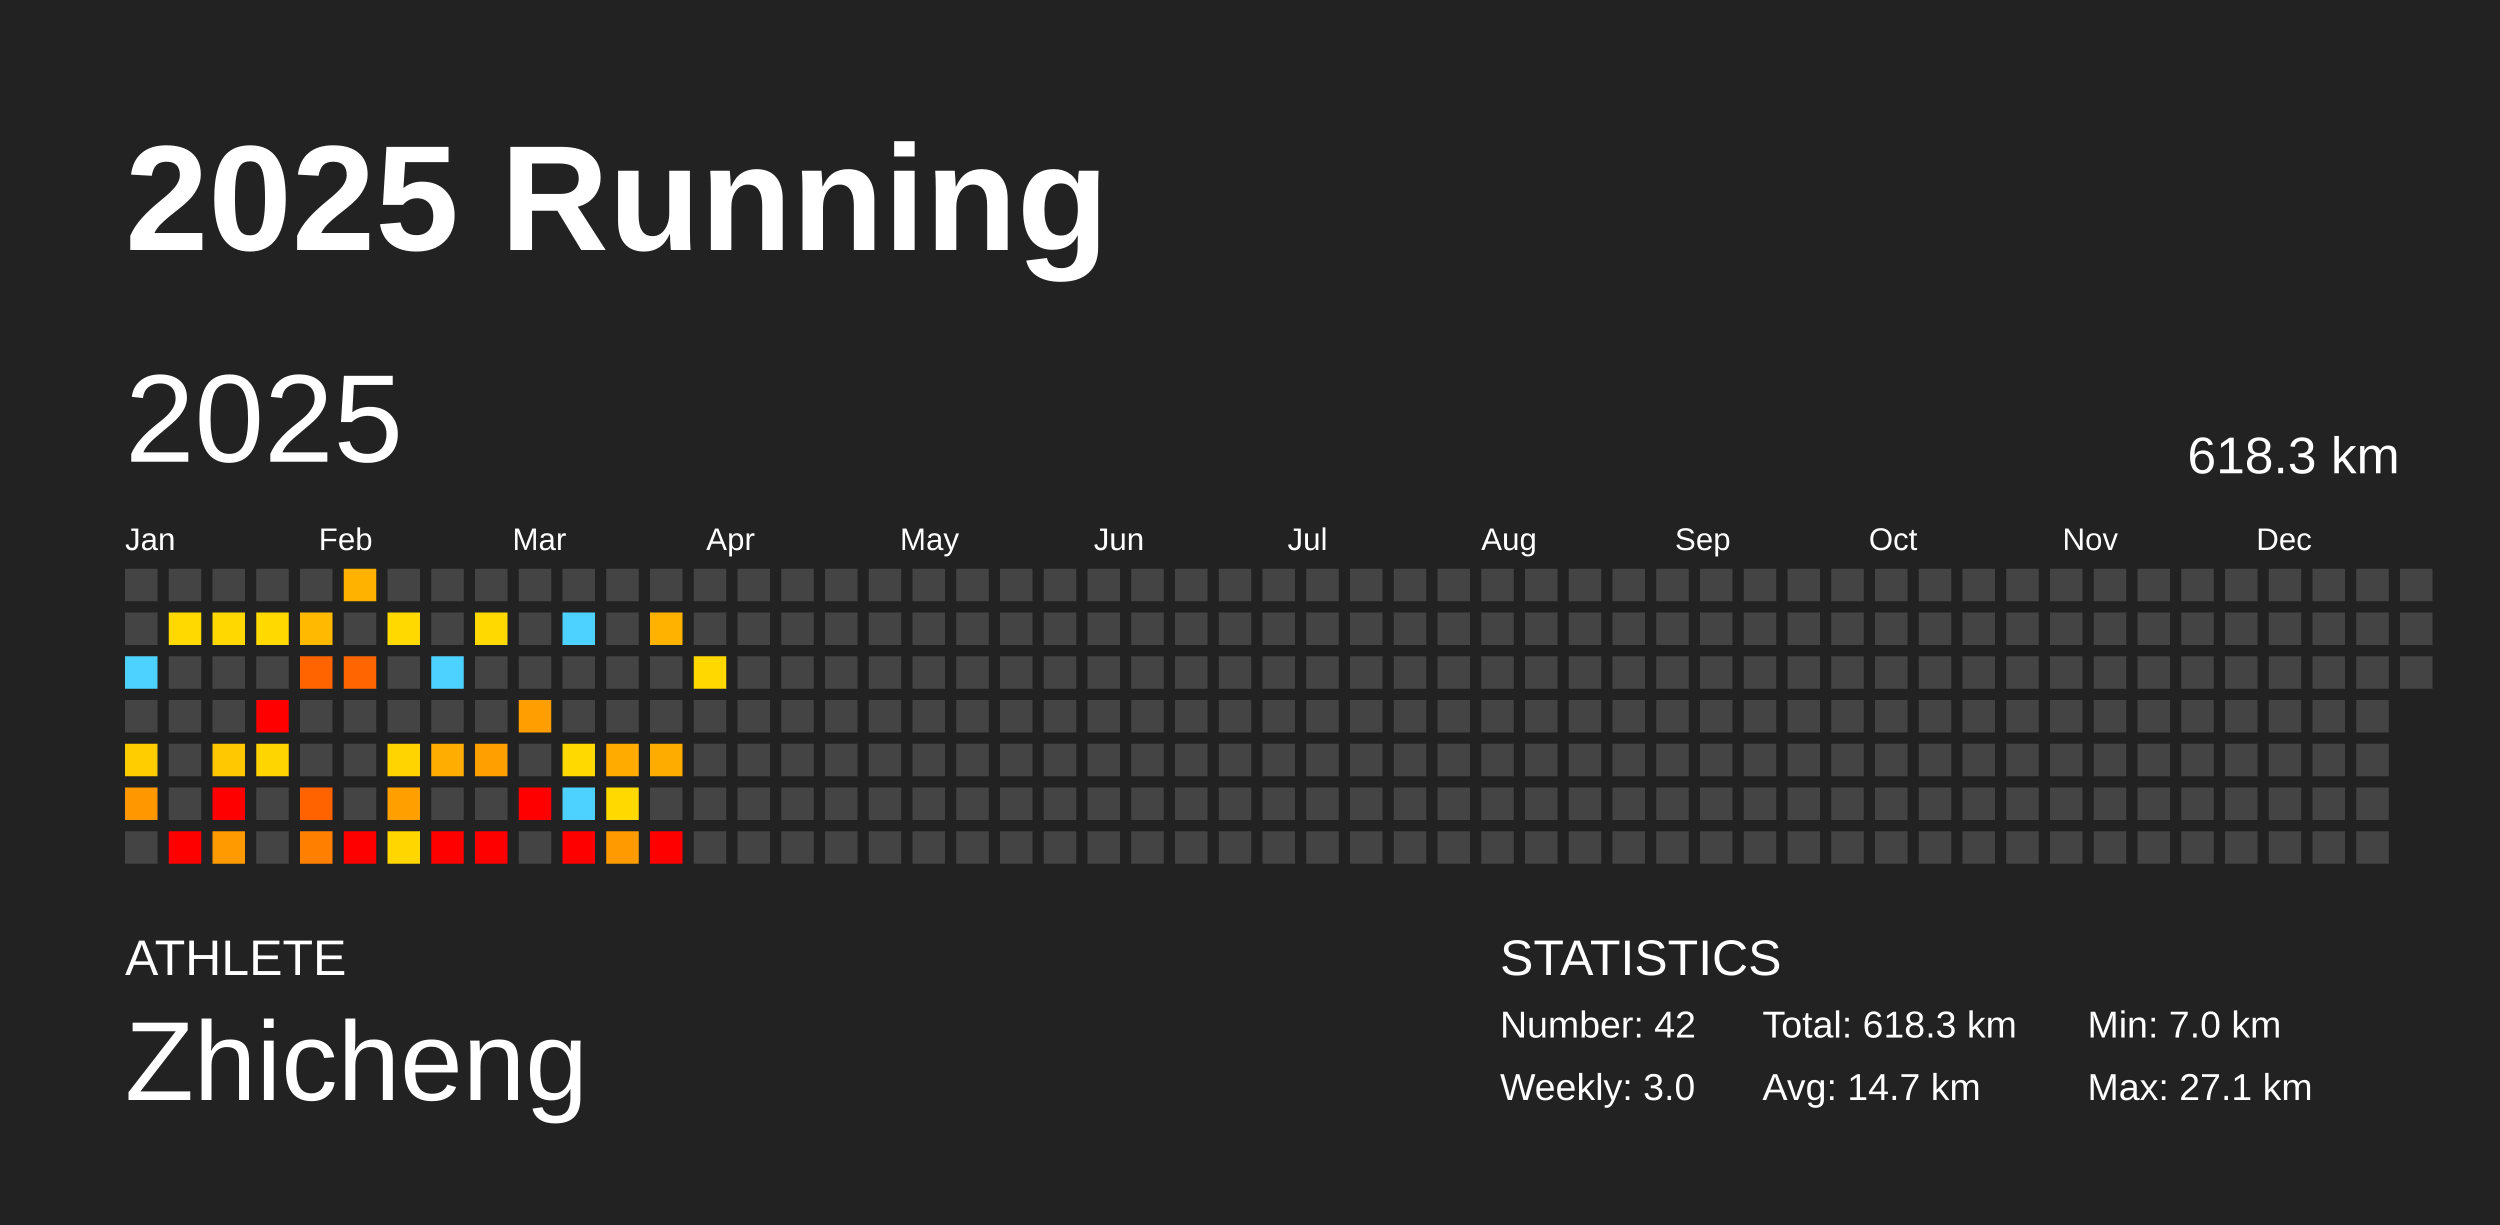
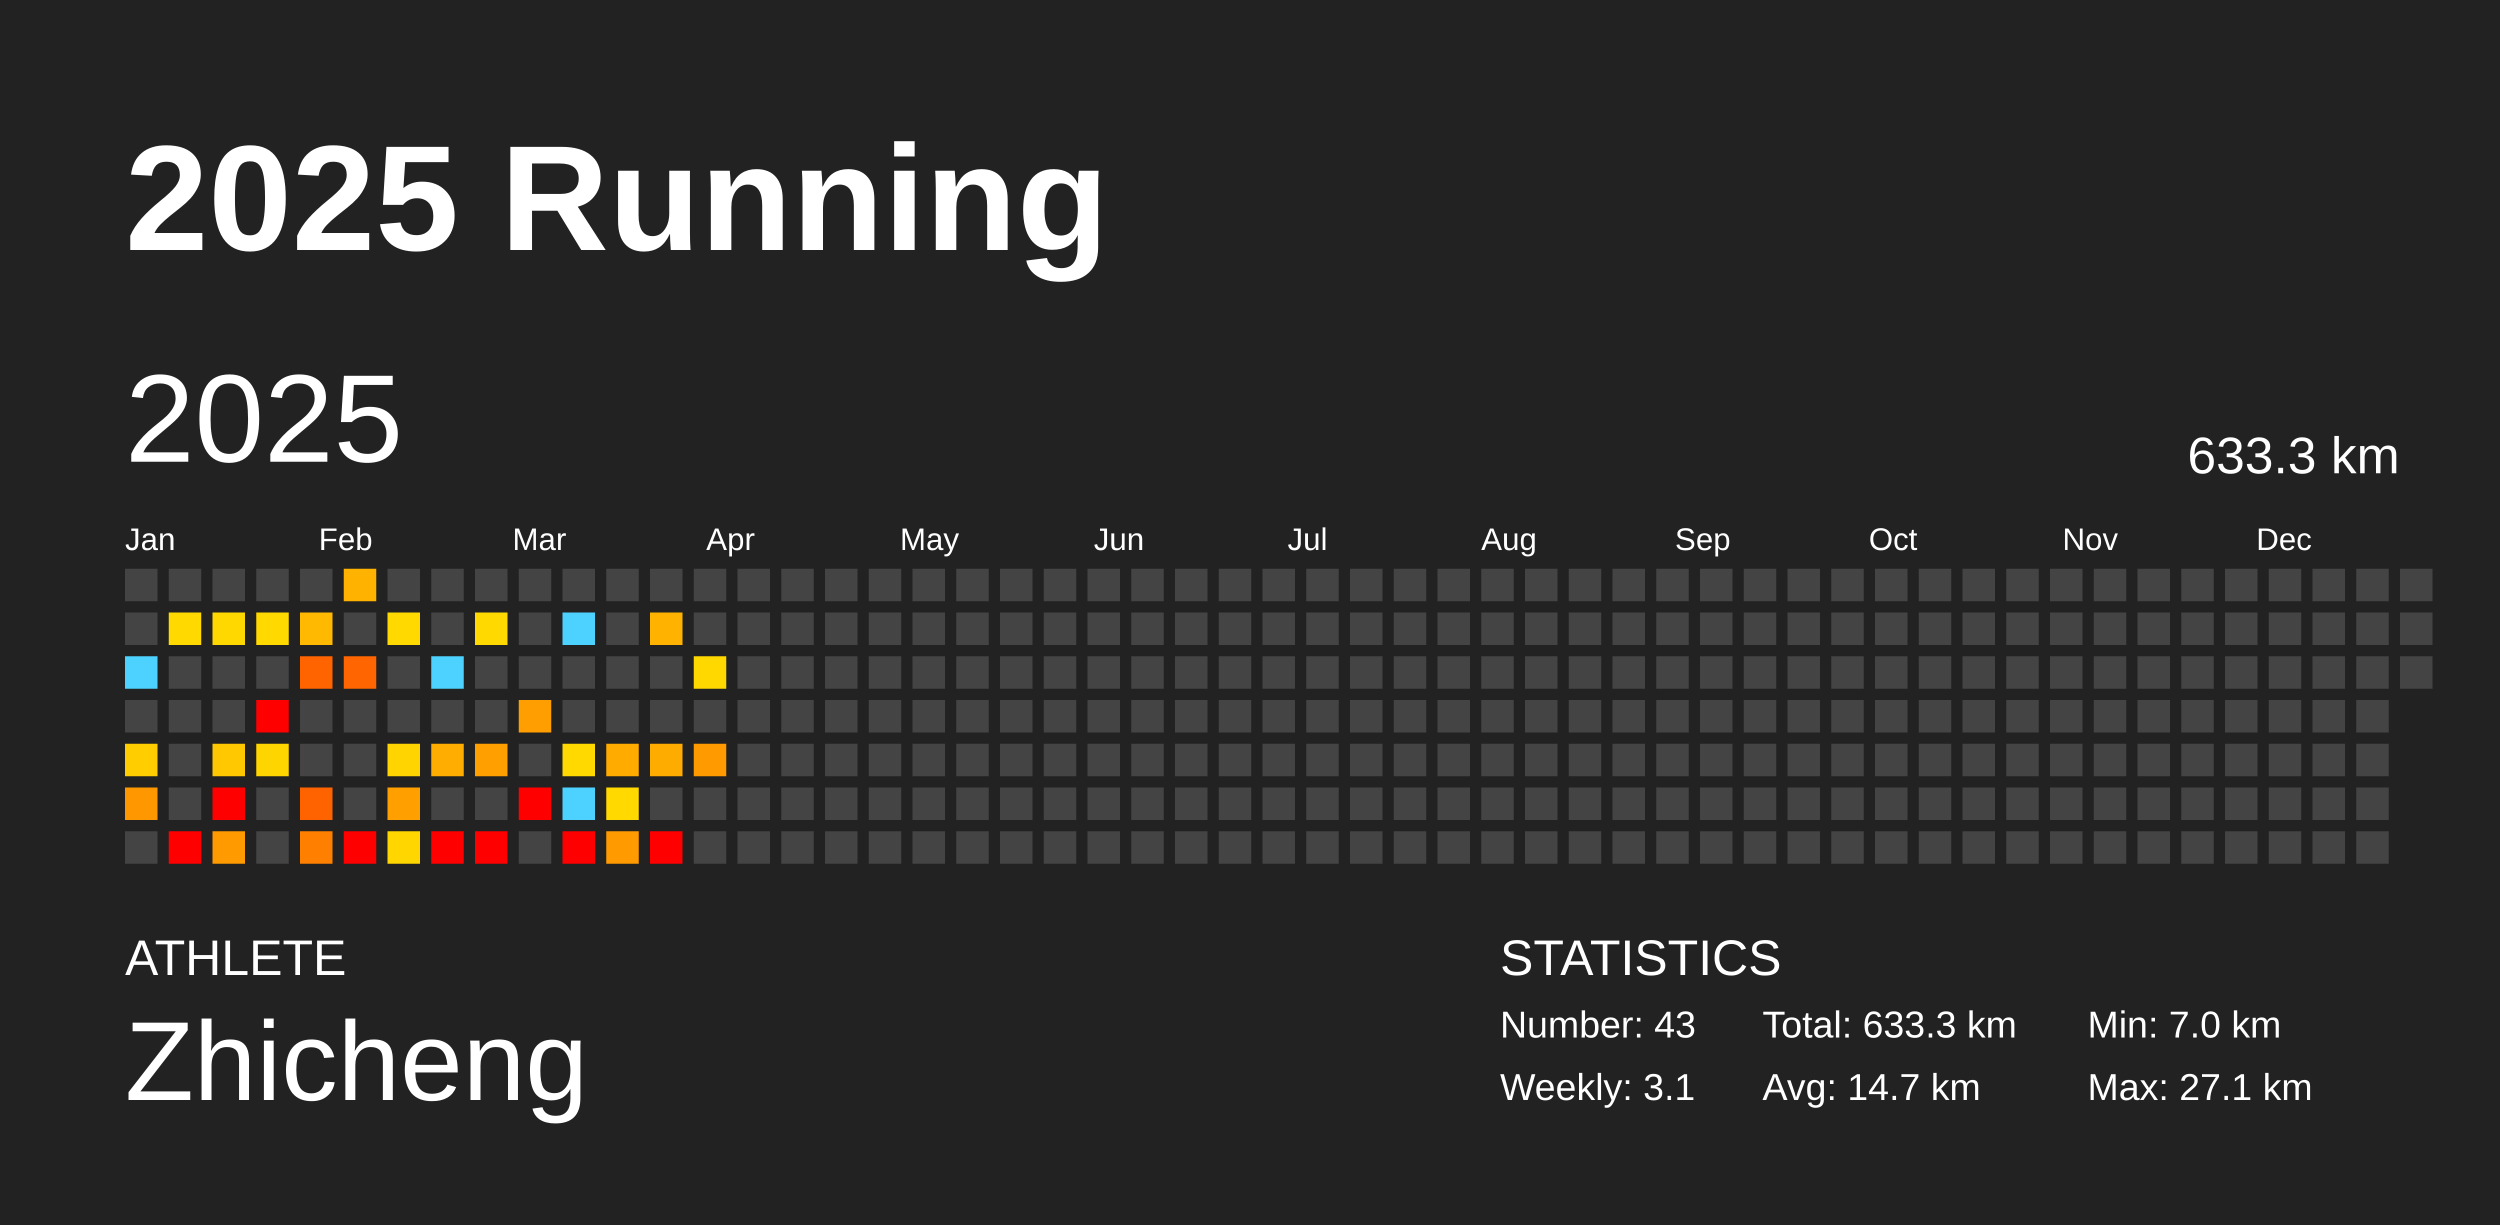
<svg xmlns="http://www.w3.org/2000/svg" baseProfile="full" height="98mm" version="1.1" viewBox="0,0,200,98" width="200mm">
  <defs />
  <rect fill="#222222" height="98" width="200" x="0" y="0" />
  <text fill="#FFFFFF" style="font-size:12px; font-family:Arial; font-weight:bold;" x="10" y="20">2025 Running</text>
  <text fill="#FFFFFF" style="font-size:4px; font-family:Arial" x="10" y="78">ATHLETE</text>
  <text fill="#FFFFFF" style="font-size:9px; font-family:Arial" x="10" y="88">Zhicheng</text>
  <text fill="#FFFFFF" style="font-size:4px; font-family:Arial" x="120" y="78">STATISTICS</text>
-   <text fill="#FFFFFF" style="font-size:3px; font-family:Arial" x="120" y="83">Number: 42</text>
-   <text fill="#FFFFFF" style="font-size:3px; font-family:Arial" x="120" y="88">Weekly: 3.0</text>
-   <text fill="#FFFFFF" style="font-size:3px; font-family:Arial" x="141" y="83">Total: 618.3 km</text>
+   <text fill="#FFFFFF" style="font-size:3px; font-family:Arial" x="120" y="83">Number: 43</text>
+   <text fill="#FFFFFF" style="font-size:3px; font-family:Arial" x="120" y="88">Weekly: 3.1</text>
+   <text fill="#FFFFFF" style="font-size:3px; font-family:Arial" x="141" y="83">Total: 633.3 km</text>
  <text fill="#FFFFFF" style="font-size:3px; font-family:Arial" x="141" y="88">Avg: 14.7 km</text>
  <text fill="#FFFFFF" style="font-size:3px; font-family:Arial" x="167" y="83">Min: 7.0 km</text>
  <text fill="#FFFFFF" style="font-size:3px; font-family:Arial" x="167" y="88">Max: 27.1 km</text>
  <text dominant-baseline="hanging" fill="#FFFFFF" style="font-size:10.0px; font-family:Arial;" x="10" y="30">2025</text>
-   <text dominant-baseline="hanging" fill="#FFFFFF" style="font-size:4.125px; font-family:Arial;" x="175" y="35">618.3 km</text>
+   <text dominant-baseline="hanging" fill="#FFFFFF" style="font-size:4.125px; font-family:Arial;" x="175" y="35">633.3 km</text>
  <text fill="#FFFFFF" style="font-size:2.5px; font-family:Arial" x="10.0" y="44">Jan</text>
  <text fill="#FFFFFF" style="font-size:2.5px; font-family:Arial" x="25.5" y="44">Feb</text>
  <text fill="#FFFFFF" style="font-size:2.5px; font-family:Arial" x="41.0" y="44">Mar</text>
  <text fill="#FFFFFF" style="font-size:2.5px; font-family:Arial" x="56.5" y="44">Apr</text>
  <text fill="#FFFFFF" style="font-size:2.5px; font-family:Arial" x="72.0" y="44">May</text>
  <text fill="#FFFFFF" style="font-size:2.5px; font-family:Arial" x="87.5" y="44">Jun</text>
  <text fill="#FFFFFF" style="font-size:2.5px; font-family:Arial" x="103.0" y="44">Jul</text>
  <text fill="#FFFFFF" style="font-size:2.5px; font-family:Arial" x="118.5" y="44">Aug</text>
  <text fill="#FFFFFF" style="font-size:2.5px; font-family:Arial" x="134.0" y="44">Sep</text>
  <text fill="#FFFFFF" style="font-size:2.5px; font-family:Arial" x="149.5" y="44">Oct</text>
  <text fill="#FFFFFF" style="font-size:2.5px; font-family:Arial" x="165.0" y="44">Nov</text>
  <text fill="#FFFFFF" style="font-size:2.5px; font-family:Arial" x="180.5" y="44">Dec</text>
  <rect fill="#444444" height="2.6" width="2.6" x="10.0" y="45.5" />
  <rect fill="#444444" height="2.6" width="2.6" x="10.0" y="49.0" />
  <rect fill="#4dd2ff" height="2.6" width="2.6" x="10.0" y="52.5" />
  <rect fill="#444444" height="2.6" width="2.6" x="10.0" y="56.0" />
  <rect fill="#ffcd00" height="2.6" width="2.6" x="10.0" y="59.5" />
  <rect fill="#ff9700" height="2.6" width="2.6" x="10.0" y="63.0" />
  <rect fill="#444444" height="2.6" width="2.6" x="10.0" y="66.5" />
  <rect fill="#444444" height="2.6" width="2.6" x="13.5" y="45.5" />
  <rect fill="#ffd900" height="2.6" width="2.6" x="13.5" y="49.0" />
  <rect fill="#444444" height="2.6" width="2.6" x="13.5" y="52.5" />
  <rect fill="#444444" height="2.6" width="2.6" x="13.5" y="56.0" />
  <rect fill="#444444" height="2.6" width="2.6" x="13.5" y="59.5" />
  <rect fill="#444444" height="2.6" width="2.6" x="13.5" y="63.0" />
  <rect fill="red" height="2.6" width="2.6" x="13.5" y="66.5" />
  <rect fill="#444444" height="2.6" width="2.6" x="17.0" y="45.5" />
  <rect fill="#ffd800" height="2.6" width="2.6" x="17.0" y="49.0" />
  <rect fill="#444444" height="2.6" width="2.6" x="17.0" y="52.5" />
  <rect fill="#444444" height="2.6" width="2.6" x="17.0" y="56.0" />
  <rect fill="#ffc800" height="2.6" width="2.6" x="17.0" y="59.5" />
  <rect fill="red" height="2.6" width="2.6" x="17.0" y="63.0" />
  <rect fill="#ff9a00" height="2.6" width="2.6" x="17.0" y="66.5" />
  <rect fill="#444444" height="2.6" width="2.6" x="20.5" y="45.5" />
  <rect fill="#ffd900" height="2.6" width="2.6" x="20.5" y="49.0" />
  <rect fill="#444444" height="2.6" width="2.6" x="20.5" y="52.5" />
  <rect fill="red" height="2.6" width="2.6" x="20.5" y="56.0" />
  <rect fill="#ffd500" height="2.6" width="2.6" x="20.5" y="59.5" />
  <rect fill="#444444" height="2.6" width="2.6" x="20.5" y="63.0" />
  <rect fill="#444444" height="2.6" width="2.6" x="20.5" y="66.5" />
  <rect fill="#444444" height="2.6" width="2.6" x="24.0" y="45.5" />
  <rect fill="#ffb900" height="2.6" width="2.6" x="24.0" y="49.0" />
  <rect fill="#ff6400" height="2.6" width="2.6" x="24.0" y="52.5" />
  <rect fill="#444444" height="2.6" width="2.6" x="24.0" y="56.0" />
  <rect fill="#444444" height="2.6" width="2.6" x="24.0" y="59.5" />
  <rect fill="#ff6300" height="2.6" width="2.6" x="24.0" y="63.0" />
  <rect fill="#ff7f00" height="2.6" width="2.6" x="24.0" y="66.5" />
  <rect fill="#ffb200" height="2.6" width="2.6" x="27.5" y="45.5" />
  <rect fill="#444444" height="2.6" width="2.6" x="27.5" y="49.0" />
  <rect fill="#ff6500" height="2.6" width="2.6" x="27.5" y="52.5" />
  <rect fill="#444444" height="2.6" width="2.6" x="27.5" y="56.0" />
  <rect fill="#444444" height="2.6" width="2.6" x="27.5" y="59.5" />
  <rect fill="#444444" height="2.6" width="2.6" x="27.5" y="63.0" />
  <rect fill="red" height="2.6" width="2.6" x="27.5" y="66.5" />
  <rect fill="#444444" height="2.6" width="2.6" x="31.0" y="45.5" />
  <rect fill="#ffd900" height="2.6" width="2.6" x="31.0" y="49.0" />
  <rect fill="#444444" height="2.6" width="2.6" x="31.0" y="52.5" />
  <rect fill="#444444" height="2.6" width="2.6" x="31.0" y="56.0" />
  <rect fill="#ffd400" height="2.6" width="2.6" x="31.0" y="59.5" />
  <rect fill="#ff9f00" height="2.6" width="2.6" x="31.0" y="63.0" />
  <rect fill="#ffd600" height="2.6" width="2.6" x="31.0" y="66.5" />
  <rect fill="#444444" height="2.6" width="2.6" x="34.5" y="45.5" />
  <rect fill="#444444" height="2.6" width="2.6" x="34.5" y="49.0" />
  <rect fill="#4dd2ff" height="2.6" width="2.6" x="34.5" y="52.5" />
  <rect fill="#444444" height="2.6" width="2.6" x="34.5" y="56.0" />
  <rect fill="#ffad00" height="2.6" width="2.6" x="34.5" y="59.5" />
  <rect fill="#444444" height="2.6" width="2.6" x="34.5" y="63.0" />
  <rect fill="red" height="2.6" width="2.6" x="34.5" y="66.5" />
  <rect fill="#444444" height="2.6" width="2.6" x="38.0" y="45.5" />
  <rect fill="#ffd900" height="2.6" width="2.6" x="38.0" y="49.0" />
  <rect fill="#444444" height="2.6" width="2.6" x="38.0" y="52.5" />
  <rect fill="#444444" height="2.6" width="2.6" x="38.0" y="56.0" />
  <rect fill="#ffa000" height="2.6" width="2.6" x="38.0" y="59.5" />
  <rect fill="#444444" height="2.6" width="2.6" x="38.0" y="63.0" />
  <rect fill="red" height="2.6" width="2.6" x="38.0" y="66.5" />
  <rect fill="#444444" height="2.6" width="2.6" x="41.5" y="45.5" />
  <rect fill="#444444" height="2.6" width="2.6" x="41.5" y="49.0" />
  <rect fill="#444444" height="2.6" width="2.6" x="41.5" y="52.5" />
  <rect fill="#ff9e00" height="2.6" width="2.6" x="41.5" y="56.0" />
  <rect fill="#444444" height="2.6" width="2.6" x="41.5" y="59.5" />
  <rect fill="red" height="2.6" width="2.6" x="41.5" y="63.0" />
  <rect fill="#444444" height="2.6" width="2.6" x="41.5" y="66.5" />
  <rect fill="#444444" height="2.6" width="2.6" x="45.0" y="45.5" />
  <rect fill="#4dd2ff" height="2.6" width="2.6" x="45.0" y="49.0" />
  <rect fill="#444444" height="2.6" width="2.6" x="45.0" y="52.5" />
  <rect fill="#444444" height="2.6" width="2.6" x="45.0" y="56.0" />
  <rect fill="#ffd900" height="2.6" width="2.6" x="45.0" y="59.5" />
  <rect fill="#4dd2ff" height="2.6" width="2.6" x="45.0" y="63.0" />
  <rect fill="red" height="2.6" width="2.6" x="45.0" y="66.5" />
  <rect fill="#444444" height="2.6" width="2.6" x="48.5" y="45.5" />
  <rect fill="#444444" height="2.6" width="2.6" x="48.5" y="49.0" />
  <rect fill="#444444" height="2.6" width="2.6" x="48.5" y="52.5" />
  <rect fill="#444444" height="2.6" width="2.6" x="48.5" y="56.0" />
  <rect fill="#ffab00" height="2.6" width="2.6" x="48.5" y="59.5" />
  <rect fill="#ffd900" height="2.6" width="2.6" x="48.5" y="63.0" />
  <rect fill="#ff9b00" height="2.6" width="2.6" x="48.5" y="66.5" />
  <rect fill="#444444" height="2.6" width="2.6" x="52.0" y="45.5" />
  <rect fill="#ffb300" height="2.6" width="2.6" x="52.0" y="49.0" />
  <rect fill="#444444" height="2.6" width="2.6" x="52.0" y="52.5" />
  <rect fill="#444444" height="2.6" width="2.6" x="52.0" y="56.0" />
  <rect fill="#ffac00" height="2.6" width="2.6" x="52.0" y="59.5" />
  <rect fill="#444444" height="2.6" width="2.6" x="52.0" y="63.0" />
  <rect fill="red" height="2.6" width="2.6" x="52.0" y="66.5" />
  <rect fill="#444444" height="2.6" width="2.6" x="55.5" y="45.5" />
  <rect fill="#444444" height="2.6" width="2.6" x="55.5" y="49.0" />
  <rect fill="#ffd800" height="2.6" width="2.6" x="55.5" y="52.5" />
  <rect fill="#444444" height="2.6" width="2.6" x="55.5" y="56.0" />
-   <rect fill="#444444" height="2.6" width="2.6" x="55.5" y="59.5" />
+   <rect fill="#ff9a00" height="2.6" width="2.6" x="55.5" y="59.5" />
  <rect fill="#444444" height="2.6" width="2.6" x="55.5" y="63.0" />
  <rect fill="#444444" height="2.6" width="2.6" x="55.5" y="66.5" />
  <rect fill="#444444" height="2.6" width="2.6" x="59.0" y="45.5" />
  <rect fill="#444444" height="2.6" width="2.6" x="59.0" y="49.0" />
  <rect fill="#444444" height="2.6" width="2.6" x="59.0" y="52.5" />
  <rect fill="#444444" height="2.6" width="2.6" x="59.0" y="56.0" />
  <rect fill="#444444" height="2.6" width="2.6" x="59.0" y="59.5" />
  <rect fill="#444444" height="2.6" width="2.6" x="59.0" y="63.0" />
  <rect fill="#444444" height="2.6" width="2.6" x="59.0" y="66.5" />
  <rect fill="#444444" height="2.6" width="2.6" x="62.5" y="45.5" />
  <rect fill="#444444" height="2.6" width="2.6" x="62.5" y="49.0" />
  <rect fill="#444444" height="2.6" width="2.6" x="62.5" y="52.5" />
  <rect fill="#444444" height="2.6" width="2.6" x="62.5" y="56.0" />
  <rect fill="#444444" height="2.6" width="2.6" x="62.5" y="59.5" />
  <rect fill="#444444" height="2.6" width="2.6" x="62.5" y="63.0" />
  <rect fill="#444444" height="2.6" width="2.6" x="62.5" y="66.5" />
  <rect fill="#444444" height="2.6" width="2.6" x="66.0" y="45.5" />
  <rect fill="#444444" height="2.6" width="2.6" x="66.0" y="49.0" />
  <rect fill="#444444" height="2.6" width="2.6" x="66.0" y="52.5" />
  <rect fill="#444444" height="2.6" width="2.6" x="66.0" y="56.0" />
  <rect fill="#444444" height="2.6" width="2.6" x="66.0" y="59.5" />
  <rect fill="#444444" height="2.6" width="2.6" x="66.0" y="63.0" />
  <rect fill="#444444" height="2.6" width="2.6" x="66.0" y="66.5" />
  <rect fill="#444444" height="2.6" width="2.6" x="69.5" y="45.5" />
  <rect fill="#444444" height="2.6" width="2.6" x="69.5" y="49.0" />
  <rect fill="#444444" height="2.6" width="2.6" x="69.5" y="52.5" />
  <rect fill="#444444" height="2.6" width="2.6" x="69.5" y="56.0" />
  <rect fill="#444444" height="2.6" width="2.6" x="69.5" y="59.5" />
  <rect fill="#444444" height="2.6" width="2.6" x="69.5" y="63.0" />
  <rect fill="#444444" height="2.6" width="2.6" x="69.5" y="66.5" />
  <rect fill="#444444" height="2.6" width="2.6" x="73.0" y="45.5" />
  <rect fill="#444444" height="2.6" width="2.6" x="73.0" y="49.0" />
  <rect fill="#444444" height="2.6" width="2.6" x="73.0" y="52.5" />
  <rect fill="#444444" height="2.6" width="2.6" x="73.0" y="56.0" />
  <rect fill="#444444" height="2.6" width="2.6" x="73.0" y="59.5" />
  <rect fill="#444444" height="2.6" width="2.6" x="73.0" y="63.0" />
  <rect fill="#444444" height="2.6" width="2.6" x="73.0" y="66.5" />
  <rect fill="#444444" height="2.6" width="2.6" x="76.5" y="45.5" />
  <rect fill="#444444" height="2.6" width="2.6" x="76.5" y="49.0" />
  <rect fill="#444444" height="2.6" width="2.6" x="76.5" y="52.5" />
  <rect fill="#444444" height="2.6" width="2.6" x="76.5" y="56.0" />
  <rect fill="#444444" height="2.6" width="2.6" x="76.5" y="59.5" />
  <rect fill="#444444" height="2.6" width="2.6" x="76.5" y="63.0" />
  <rect fill="#444444" height="2.6" width="2.6" x="76.5" y="66.5" />
  <rect fill="#444444" height="2.6" width="2.6" x="80.0" y="45.5" />
  <rect fill="#444444" height="2.6" width="2.6" x="80.0" y="49.0" />
  <rect fill="#444444" height="2.6" width="2.6" x="80.0" y="52.5" />
  <rect fill="#444444" height="2.6" width="2.6" x="80.0" y="56.0" />
  <rect fill="#444444" height="2.6" width="2.6" x="80.0" y="59.5" />
  <rect fill="#444444" height="2.6" width="2.6" x="80.0" y="63.0" />
  <rect fill="#444444" height="2.6" width="2.6" x="80.0" y="66.5" />
  <rect fill="#444444" height="2.6" width="2.6" x="83.5" y="45.5" />
  <rect fill="#444444" height="2.6" width="2.6" x="83.5" y="49.0" />
  <rect fill="#444444" height="2.6" width="2.6" x="83.5" y="52.5" />
  <rect fill="#444444" height="2.6" width="2.6" x="83.5" y="56.0" />
  <rect fill="#444444" height="2.6" width="2.6" x="83.5" y="59.5" />
  <rect fill="#444444" height="2.6" width="2.6" x="83.5" y="63.0" />
  <rect fill="#444444" height="2.6" width="2.6" x="83.5" y="66.5" />
  <rect fill="#444444" height="2.6" width="2.6" x="87.0" y="45.5" />
  <rect fill="#444444" height="2.6" width="2.6" x="87.0" y="49.0" />
  <rect fill="#444444" height="2.6" width="2.6" x="87.0" y="52.5" />
  <rect fill="#444444" height="2.6" width="2.6" x="87.0" y="56.0" />
  <rect fill="#444444" height="2.6" width="2.6" x="87.0" y="59.5" />
  <rect fill="#444444" height="2.6" width="2.6" x="87.0" y="63.0" />
  <rect fill="#444444" height="2.6" width="2.6" x="87.0" y="66.5" />
  <rect fill="#444444" height="2.6" width="2.6" x="90.5" y="45.5" />
  <rect fill="#444444" height="2.6" width="2.6" x="90.5" y="49.0" />
  <rect fill="#444444" height="2.6" width="2.6" x="90.5" y="52.5" />
  <rect fill="#444444" height="2.6" width="2.6" x="90.5" y="56.0" />
  <rect fill="#444444" height="2.6" width="2.6" x="90.5" y="59.5" />
  <rect fill="#444444" height="2.6" width="2.6" x="90.5" y="63.0" />
  <rect fill="#444444" height="2.6" width="2.6" x="90.5" y="66.5" />
  <rect fill="#444444" height="2.6" width="2.6" x="94.0" y="45.5" />
  <rect fill="#444444" height="2.6" width="2.6" x="94.0" y="49.0" />
  <rect fill="#444444" height="2.6" width="2.6" x="94.0" y="52.5" />
  <rect fill="#444444" height="2.6" width="2.6" x="94.0" y="56.0" />
  <rect fill="#444444" height="2.6" width="2.6" x="94.0" y="59.5" />
  <rect fill="#444444" height="2.6" width="2.6" x="94.0" y="63.0" />
  <rect fill="#444444" height="2.6" width="2.6" x="94.0" y="66.5" />
  <rect fill="#444444" height="2.6" width="2.6" x="97.5" y="45.5" />
  <rect fill="#444444" height="2.6" width="2.6" x="97.5" y="49.0" />
  <rect fill="#444444" height="2.6" width="2.6" x="97.5" y="52.5" />
  <rect fill="#444444" height="2.6" width="2.6" x="97.5" y="56.0" />
  <rect fill="#444444" height="2.6" width="2.6" x="97.5" y="59.5" />
  <rect fill="#444444" height="2.6" width="2.6" x="97.5" y="63.0" />
  <rect fill="#444444" height="2.6" width="2.6" x="97.5" y="66.5" />
  <rect fill="#444444" height="2.6" width="2.6" x="101.0" y="45.5" />
  <rect fill="#444444" height="2.6" width="2.6" x="101.0" y="49.0" />
  <rect fill="#444444" height="2.6" width="2.6" x="101.0" y="52.5" />
  <rect fill="#444444" height="2.6" width="2.6" x="101.0" y="56.0" />
  <rect fill="#444444" height="2.6" width="2.6" x="101.0" y="59.5" />
  <rect fill="#444444" height="2.6" width="2.6" x="101.0" y="63.0" />
  <rect fill="#444444" height="2.6" width="2.6" x="101.0" y="66.5" />
  <rect fill="#444444" height="2.6" width="2.6" x="104.5" y="45.5" />
  <rect fill="#444444" height="2.6" width="2.6" x="104.5" y="49.0" />
  <rect fill="#444444" height="2.6" width="2.6" x="104.5" y="52.5" />
  <rect fill="#444444" height="2.6" width="2.6" x="104.5" y="56.0" />
  <rect fill="#444444" height="2.6" width="2.6" x="104.5" y="59.5" />
  <rect fill="#444444" height="2.6" width="2.6" x="104.5" y="63.0" />
  <rect fill="#444444" height="2.6" width="2.6" x="104.5" y="66.5" />
  <rect fill="#444444" height="2.6" width="2.6" x="108.0" y="45.5" />
  <rect fill="#444444" height="2.6" width="2.6" x="108.0" y="49.0" />
  <rect fill="#444444" height="2.6" width="2.6" x="108.0" y="52.5" />
  <rect fill="#444444" height="2.6" width="2.6" x="108.0" y="56.0" />
  <rect fill="#444444" height="2.6" width="2.6" x="108.0" y="59.5" />
  <rect fill="#444444" height="2.6" width="2.6" x="108.0" y="63.0" />
  <rect fill="#444444" height="2.6" width="2.6" x="108.0" y="66.5" />
  <rect fill="#444444" height="2.6" width="2.6" x="111.5" y="45.5" />
  <rect fill="#444444" height="2.6" width="2.6" x="111.5" y="49.0" />
  <rect fill="#444444" height="2.6" width="2.6" x="111.5" y="52.5" />
  <rect fill="#444444" height="2.6" width="2.6" x="111.5" y="56.0" />
  <rect fill="#444444" height="2.6" width="2.6" x="111.5" y="59.5" />
  <rect fill="#444444" height="2.6" width="2.6" x="111.5" y="63.0" />
  <rect fill="#444444" height="2.6" width="2.6" x="111.5" y="66.5" />
  <rect fill="#444444" height="2.6" width="2.6" x="115.0" y="45.5" />
  <rect fill="#444444" height="2.6" width="2.6" x="115.0" y="49.0" />
  <rect fill="#444444" height="2.6" width="2.6" x="115.0" y="52.5" />
  <rect fill="#444444" height="2.6" width="2.6" x="115.0" y="56.0" />
  <rect fill="#444444" height="2.6" width="2.6" x="115.0" y="59.5" />
  <rect fill="#444444" height="2.6" width="2.6" x="115.0" y="63.0" />
  <rect fill="#444444" height="2.6" width="2.6" x="115.0" y="66.5" />
  <rect fill="#444444" height="2.6" width="2.6" x="118.5" y="45.5" />
  <rect fill="#444444" height="2.6" width="2.6" x="118.5" y="49.0" />
  <rect fill="#444444" height="2.6" width="2.6" x="118.5" y="52.5" />
  <rect fill="#444444" height="2.6" width="2.6" x="118.5" y="56.0" />
  <rect fill="#444444" height="2.6" width="2.6" x="118.5" y="59.5" />
  <rect fill="#444444" height="2.6" width="2.6" x="118.5" y="63.0" />
  <rect fill="#444444" height="2.6" width="2.6" x="118.5" y="66.5" />
  <rect fill="#444444" height="2.6" width="2.6" x="122.0" y="45.5" />
  <rect fill="#444444" height="2.6" width="2.6" x="122.0" y="49.0" />
  <rect fill="#444444" height="2.6" width="2.6" x="122.0" y="52.5" />
  <rect fill="#444444" height="2.6" width="2.6" x="122.0" y="56.0" />
  <rect fill="#444444" height="2.6" width="2.6" x="122.0" y="59.5" />
  <rect fill="#444444" height="2.6" width="2.6" x="122.0" y="63.0" />
  <rect fill="#444444" height="2.6" width="2.6" x="122.0" y="66.5" />
  <rect fill="#444444" height="2.6" width="2.6" x="125.5" y="45.5" />
  <rect fill="#444444" height="2.6" width="2.6" x="125.5" y="49.0" />
  <rect fill="#444444" height="2.6" width="2.6" x="125.5" y="52.5" />
  <rect fill="#444444" height="2.6" width="2.6" x="125.5" y="56.0" />
  <rect fill="#444444" height="2.6" width="2.6" x="125.5" y="59.5" />
  <rect fill="#444444" height="2.6" width="2.6" x="125.5" y="63.0" />
  <rect fill="#444444" height="2.6" width="2.6" x="125.5" y="66.5" />
  <rect fill="#444444" height="2.6" width="2.6" x="129.0" y="45.5" />
  <rect fill="#444444" height="2.6" width="2.6" x="129.0" y="49.0" />
  <rect fill="#444444" height="2.6" width="2.6" x="129.0" y="52.5" />
  <rect fill="#444444" height="2.6" width="2.6" x="129.0" y="56.0" />
  <rect fill="#444444" height="2.6" width="2.6" x="129.0" y="59.5" />
  <rect fill="#444444" height="2.6" width="2.6" x="129.0" y="63.0" />
  <rect fill="#444444" height="2.6" width="2.6" x="129.0" y="66.5" />
  <rect fill="#444444" height="2.6" width="2.6" x="132.5" y="45.5" />
  <rect fill="#444444" height="2.6" width="2.6" x="132.5" y="49.0" />
  <rect fill="#444444" height="2.6" width="2.6" x="132.5" y="52.5" />
  <rect fill="#444444" height="2.6" width="2.6" x="132.5" y="56.0" />
  <rect fill="#444444" height="2.6" width="2.6" x="132.5" y="59.5" />
  <rect fill="#444444" height="2.6" width="2.6" x="132.5" y="63.0" />
  <rect fill="#444444" height="2.6" width="2.6" x="132.5" y="66.5" />
  <rect fill="#444444" height="2.6" width="2.6" x="136.0" y="45.5" />
  <rect fill="#444444" height="2.6" width="2.6" x="136.0" y="49.0" />
  <rect fill="#444444" height="2.6" width="2.6" x="136.0" y="52.5" />
  <rect fill="#444444" height="2.6" width="2.6" x="136.0" y="56.0" />
  <rect fill="#444444" height="2.6" width="2.6" x="136.0" y="59.5" />
  <rect fill="#444444" height="2.6" width="2.6" x="136.0" y="63.0" />
  <rect fill="#444444" height="2.6" width="2.6" x="136.0" y="66.5" />
  <rect fill="#444444" height="2.6" width="2.6" x="139.5" y="45.5" />
  <rect fill="#444444" height="2.6" width="2.6" x="139.5" y="49.0" />
  <rect fill="#444444" height="2.6" width="2.6" x="139.5" y="52.5" />
  <rect fill="#444444" height="2.6" width="2.6" x="139.5" y="56.0" />
  <rect fill="#444444" height="2.6" width="2.6" x="139.5" y="59.5" />
  <rect fill="#444444" height="2.6" width="2.6" x="139.5" y="63.0" />
  <rect fill="#444444" height="2.6" width="2.6" x="139.5" y="66.5" />
  <rect fill="#444444" height="2.6" width="2.6" x="143.0" y="45.5" />
  <rect fill="#444444" height="2.6" width="2.6" x="143.0" y="49.0" />
  <rect fill="#444444" height="2.6" width="2.6" x="143.0" y="52.5" />
  <rect fill="#444444" height="2.6" width="2.6" x="143.0" y="56.0" />
  <rect fill="#444444" height="2.6" width="2.6" x="143.0" y="59.5" />
  <rect fill="#444444" height="2.6" width="2.6" x="143.0" y="63.0" />
  <rect fill="#444444" height="2.6" width="2.6" x="143.0" y="66.5" />
  <rect fill="#444444" height="2.6" width="2.6" x="146.5" y="45.5" />
  <rect fill="#444444" height="2.6" width="2.6" x="146.5" y="49.0" />
  <rect fill="#444444" height="2.6" width="2.6" x="146.5" y="52.5" />
  <rect fill="#444444" height="2.6" width="2.6" x="146.5" y="56.0" />
  <rect fill="#444444" height="2.6" width="2.6" x="146.5" y="59.5" />
  <rect fill="#444444" height="2.6" width="2.6" x="146.5" y="63.0" />
  <rect fill="#444444" height="2.6" width="2.6" x="146.5" y="66.5" />
  <rect fill="#444444" height="2.6" width="2.6" x="150.0" y="45.5" />
  <rect fill="#444444" height="2.6" width="2.6" x="150.0" y="49.0" />
  <rect fill="#444444" height="2.6" width="2.6" x="150.0" y="52.5" />
  <rect fill="#444444" height="2.6" width="2.6" x="150.0" y="56.0" />
  <rect fill="#444444" height="2.6" width="2.6" x="150.0" y="59.5" />
  <rect fill="#444444" height="2.6" width="2.6" x="150.0" y="63.0" />
  <rect fill="#444444" height="2.6" width="2.6" x="150.0" y="66.5" />
  <rect fill="#444444" height="2.6" width="2.6" x="153.5" y="45.5" />
  <rect fill="#444444" height="2.6" width="2.6" x="153.5" y="49.0" />
  <rect fill="#444444" height="2.6" width="2.6" x="153.5" y="52.5" />
  <rect fill="#444444" height="2.6" width="2.6" x="153.5" y="56.0" />
  <rect fill="#444444" height="2.6" width="2.6" x="153.5" y="59.5" />
  <rect fill="#444444" height="2.6" width="2.6" x="153.5" y="63.0" />
  <rect fill="#444444" height="2.6" width="2.6" x="153.5" y="66.5" />
  <rect fill="#444444" height="2.6" width="2.6" x="157.0" y="45.5" />
  <rect fill="#444444" height="2.6" width="2.6" x="157.0" y="49.0" />
  <rect fill="#444444" height="2.6" width="2.6" x="157.0" y="52.5" />
  <rect fill="#444444" height="2.6" width="2.6" x="157.0" y="56.0" />
  <rect fill="#444444" height="2.6" width="2.6" x="157.0" y="59.5" />
  <rect fill="#444444" height="2.6" width="2.6" x="157.0" y="63.0" />
  <rect fill="#444444" height="2.6" width="2.6" x="157.0" y="66.5" />
  <rect fill="#444444" height="2.6" width="2.6" x="160.5" y="45.5" />
  <rect fill="#444444" height="2.6" width="2.6" x="160.5" y="49.0" />
  <rect fill="#444444" height="2.6" width="2.6" x="160.5" y="52.5" />
  <rect fill="#444444" height="2.6" width="2.6" x="160.5" y="56.0" />
  <rect fill="#444444" height="2.6" width="2.6" x="160.5" y="59.5" />
  <rect fill="#444444" height="2.6" width="2.6" x="160.5" y="63.0" />
  <rect fill="#444444" height="2.6" width="2.6" x="160.5" y="66.5" />
  <rect fill="#444444" height="2.6" width="2.6" x="164.0" y="45.5" />
  <rect fill="#444444" height="2.6" width="2.6" x="164.0" y="49.0" />
  <rect fill="#444444" height="2.6" width="2.6" x="164.0" y="52.5" />
  <rect fill="#444444" height="2.6" width="2.6" x="164.0" y="56.0" />
  <rect fill="#444444" height="2.6" width="2.6" x="164.0" y="59.5" />
  <rect fill="#444444" height="2.6" width="2.6" x="164.0" y="63.0" />
  <rect fill="#444444" height="2.6" width="2.6" x="164.0" y="66.5" />
  <rect fill="#444444" height="2.6" width="2.6" x="167.5" y="45.5" />
  <rect fill="#444444" height="2.6" width="2.6" x="167.5" y="49.0" />
  <rect fill="#444444" height="2.6" width="2.6" x="167.5" y="52.5" />
  <rect fill="#444444" height="2.6" width="2.6" x="167.5" y="56.0" />
  <rect fill="#444444" height="2.6" width="2.6" x="167.5" y="59.5" />
  <rect fill="#444444" height="2.6" width="2.6" x="167.5" y="63.0" />
  <rect fill="#444444" height="2.6" width="2.6" x="167.5" y="66.5" />
  <rect fill="#444444" height="2.6" width="2.6" x="171.0" y="45.5" />
  <rect fill="#444444" height="2.6" width="2.6" x="171.0" y="49.0" />
  <rect fill="#444444" height="2.6" width="2.6" x="171.0" y="52.5" />
  <rect fill="#444444" height="2.6" width="2.6" x="171.0" y="56.0" />
  <rect fill="#444444" height="2.6" width="2.6" x="171.0" y="59.5" />
  <rect fill="#444444" height="2.6" width="2.6" x="171.0" y="63.0" />
  <rect fill="#444444" height="2.6" width="2.6" x="171.0" y="66.5" />
  <rect fill="#444444" height="2.6" width="2.6" x="174.5" y="45.5" />
  <rect fill="#444444" height="2.6" width="2.6" x="174.5" y="49.0" />
  <rect fill="#444444" height="2.6" width="2.6" x="174.5" y="52.5" />
  <rect fill="#444444" height="2.6" width="2.6" x="174.5" y="56.0" />
  <rect fill="#444444" height="2.6" width="2.6" x="174.5" y="59.5" />
  <rect fill="#444444" height="2.6" width="2.6" x="174.5" y="63.0" />
  <rect fill="#444444" height="2.6" width="2.6" x="174.5" y="66.5" />
  <rect fill="#444444" height="2.6" width="2.6" x="178.0" y="45.5" />
  <rect fill="#444444" height="2.6" width="2.6" x="178.0" y="49.0" />
  <rect fill="#444444" height="2.6" width="2.6" x="178.0" y="52.5" />
  <rect fill="#444444" height="2.6" width="2.6" x="178.0" y="56.0" />
  <rect fill="#444444" height="2.6" width="2.6" x="178.0" y="59.5" />
  <rect fill="#444444" height="2.6" width="2.6" x="178.0" y="63.0" />
  <rect fill="#444444" height="2.6" width="2.6" x="178.0" y="66.5" />
  <rect fill="#444444" height="2.6" width="2.6" x="181.5" y="45.5" />
  <rect fill="#444444" height="2.6" width="2.6" x="181.5" y="49.0" />
  <rect fill="#444444" height="2.6" width="2.6" x="181.5" y="52.5" />
  <rect fill="#444444" height="2.6" width="2.6" x="181.5" y="56.0" />
  <rect fill="#444444" height="2.6" width="2.6" x="181.5" y="59.5" />
  <rect fill="#444444" height="2.6" width="2.6" x="181.5" y="63.0" />
  <rect fill="#444444" height="2.6" width="2.6" x="181.5" y="66.5" />
  <rect fill="#444444" height="2.6" width="2.6" x="185.0" y="45.5" />
  <rect fill="#444444" height="2.6" width="2.6" x="185.0" y="49.0" />
  <rect fill="#444444" height="2.6" width="2.6" x="185.0" y="52.5" />
  <rect fill="#444444" height="2.6" width="2.6" x="185.0" y="56.0" />
  <rect fill="#444444" height="2.6" width="2.6" x="185.0" y="59.5" />
  <rect fill="#444444" height="2.6" width="2.6" x="185.0" y="63.0" />
  <rect fill="#444444" height="2.6" width="2.6" x="185.0" y="66.5" />
  <rect fill="#444444" height="2.6" width="2.6" x="188.5" y="45.5" />
  <rect fill="#444444" height="2.6" width="2.6" x="188.5" y="49.0" />
  <rect fill="#444444" height="2.6" width="2.6" x="188.5" y="52.5" />
  <rect fill="#444444" height="2.6" width="2.6" x="188.5" y="56.0" />
  <rect fill="#444444" height="2.6" width="2.6" x="188.5" y="59.5" />
  <rect fill="#444444" height="2.6" width="2.6" x="188.5" y="63.0" />
  <rect fill="#444444" height="2.6" width="2.6" x="188.5" y="66.5" />
  <rect fill="#444444" height="2.6" width="2.6" x="192.0" y="45.5" />
  <rect fill="#444444" height="2.6" width="2.6" x="192.0" y="49.0" />
  <rect fill="#444444" height="2.6" width="2.6" x="192.0" y="52.5" />
</svg>
